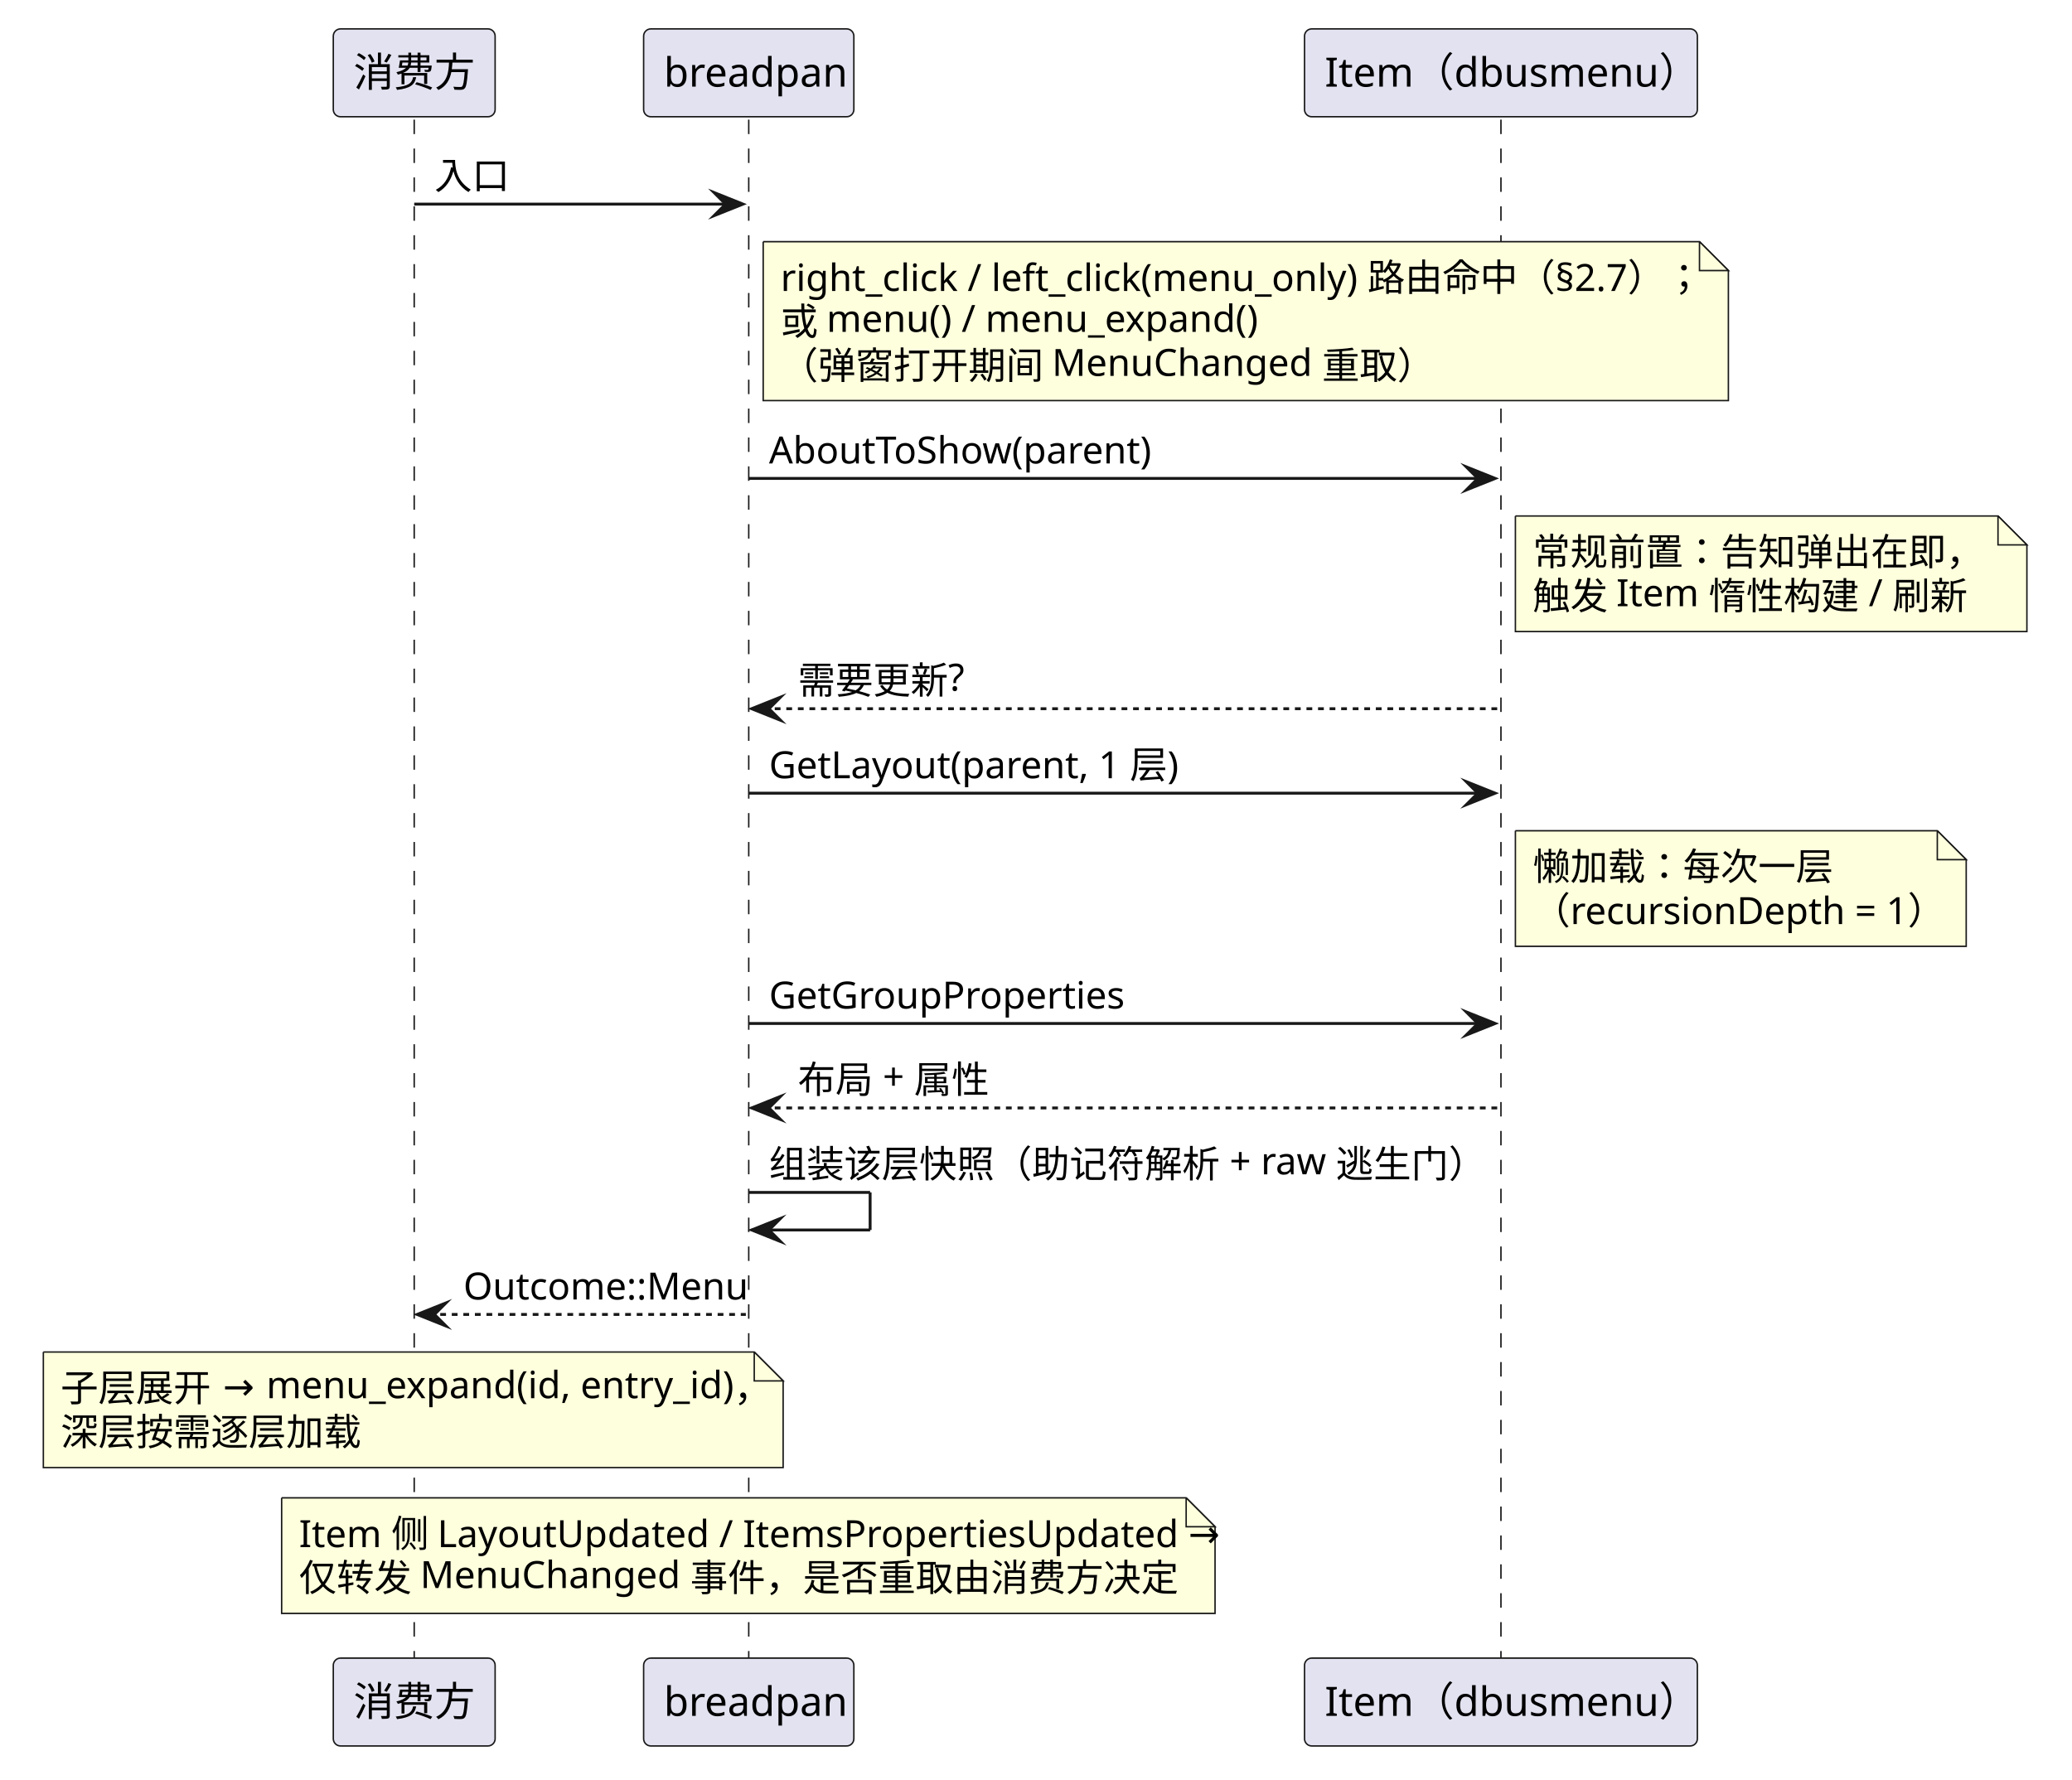
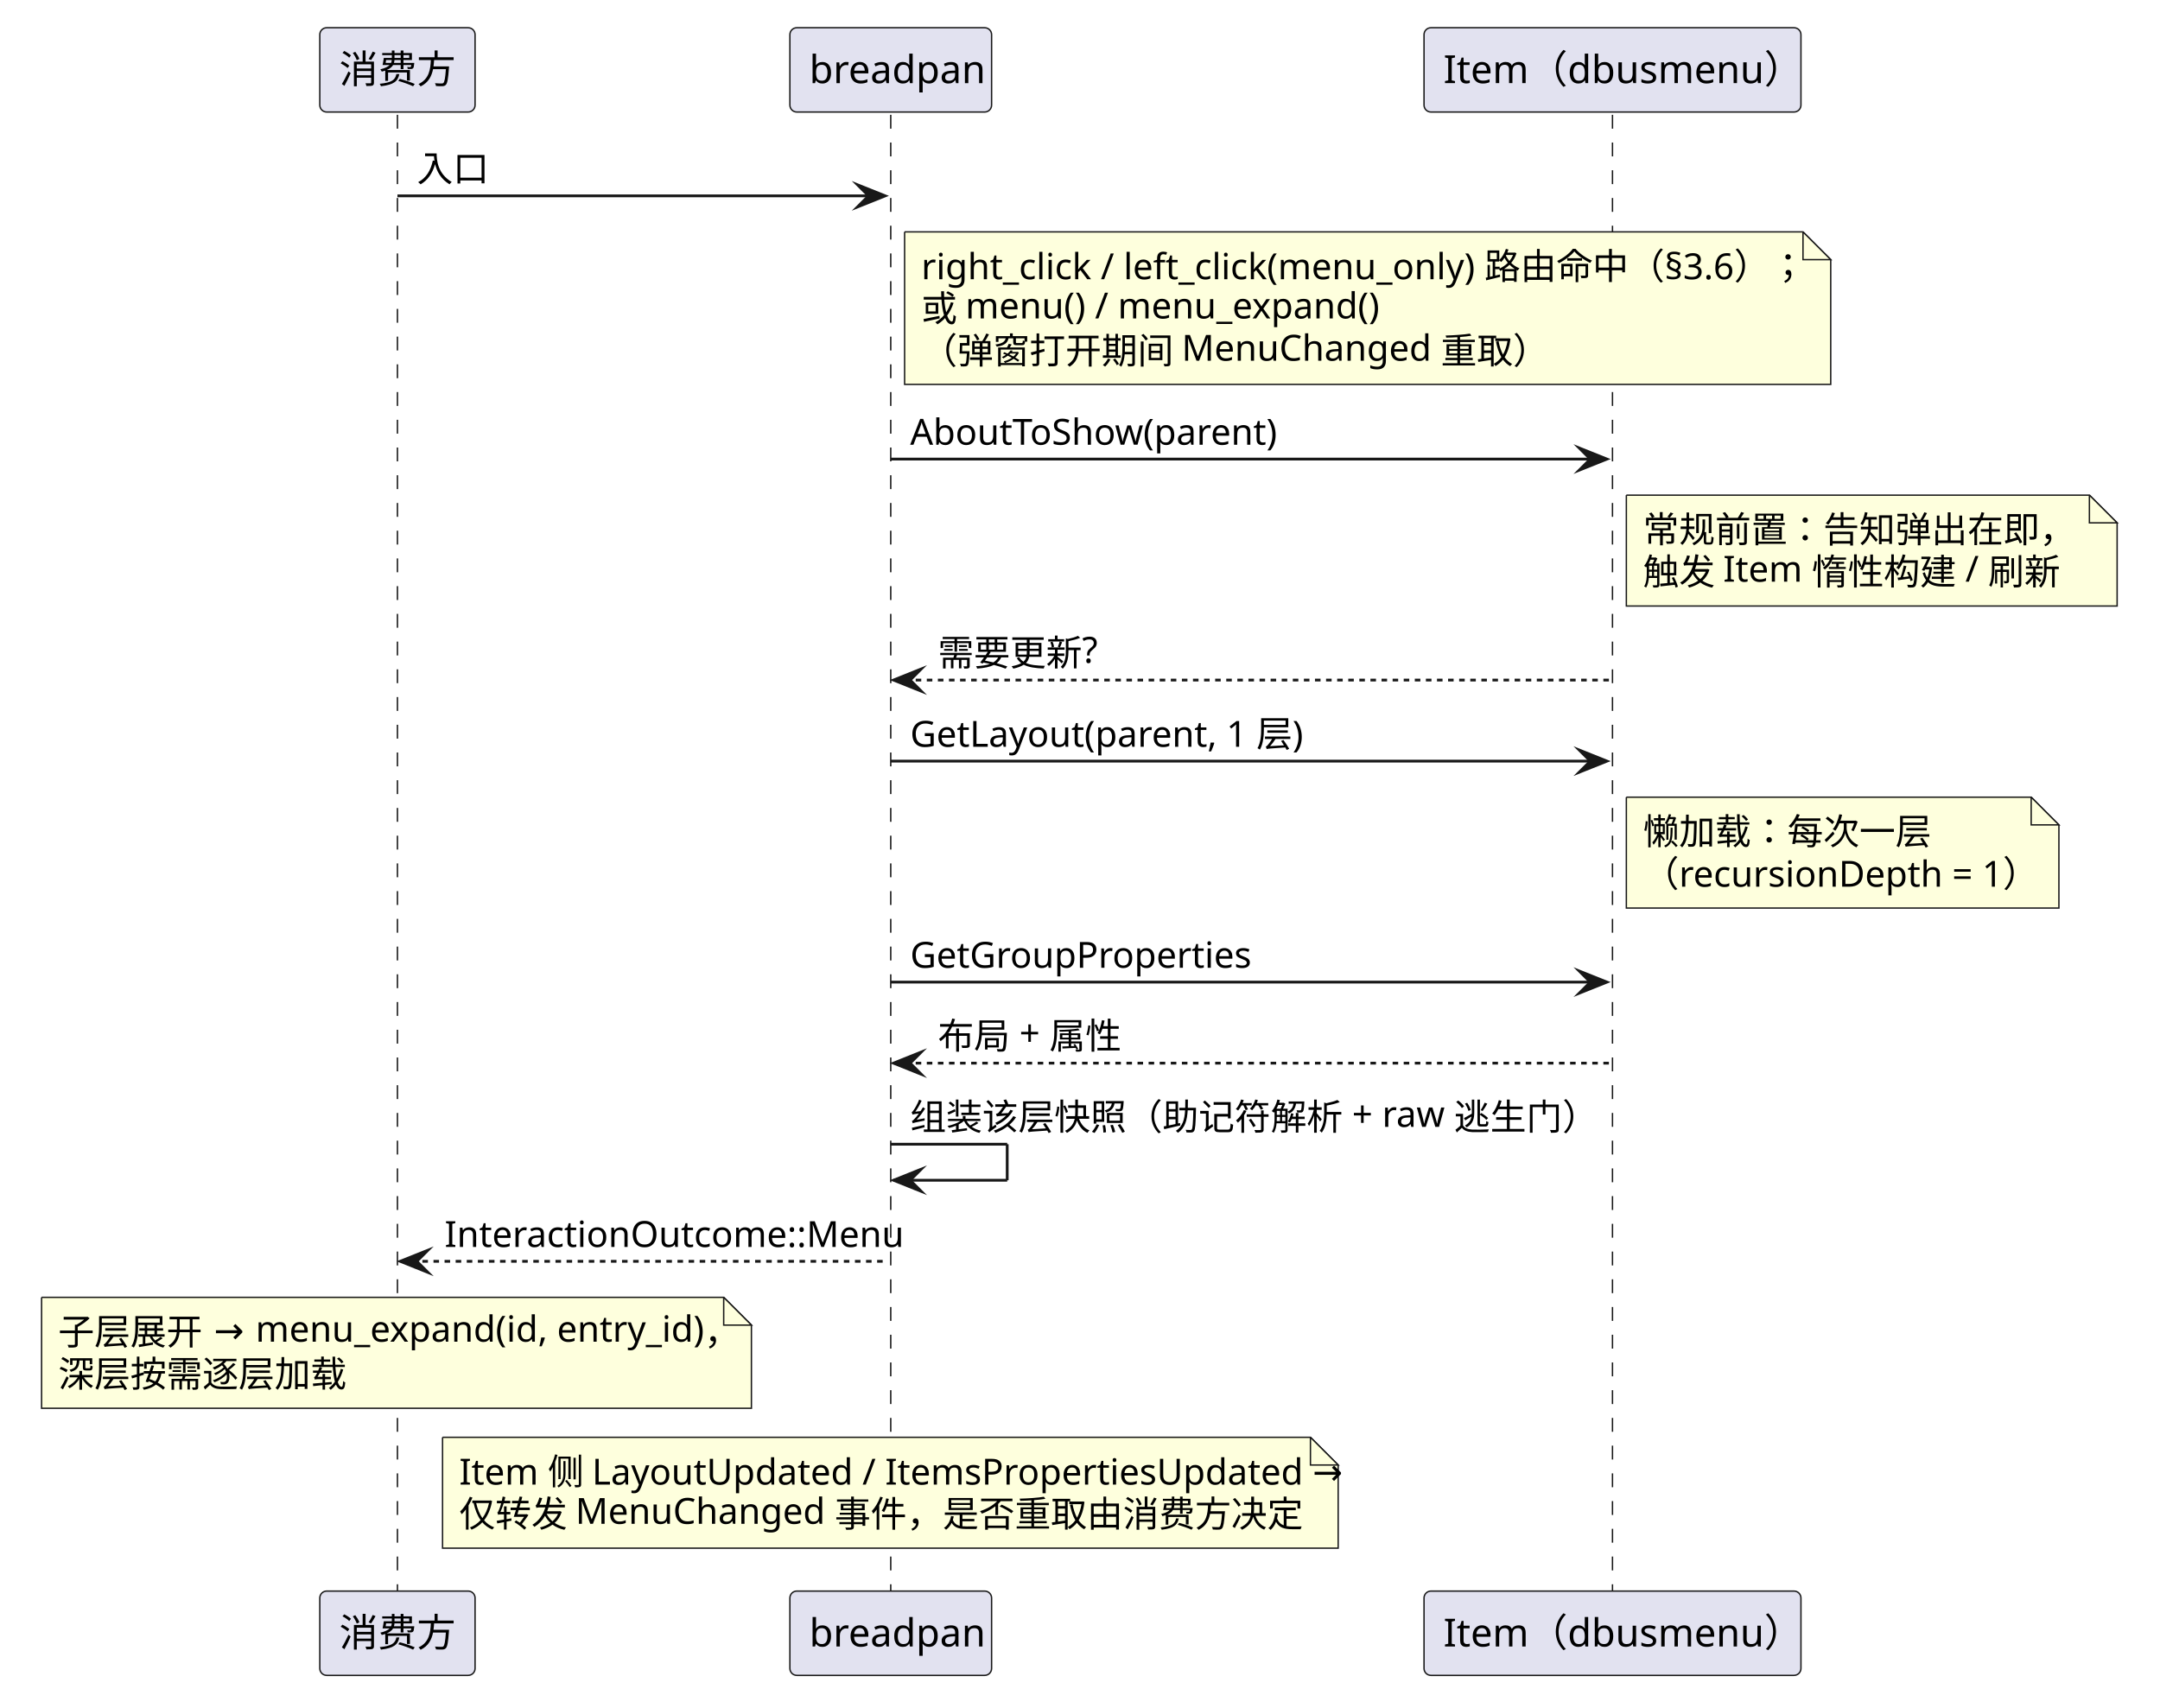
- <svg xmlns="http://www.w3.org/2000/svg" version="1.1" data-diagram-type="SEQUENCE" style="width:717px;height:616px;background:#FFFFFF;" width="717px" height="616px" viewBox="0 0 717 616" zoomAndPan="magnify" preserveAspectRatio="none" contentStyleType="text/css">
+ <svg xmlns="http://www.w3.org/2000/svg" version="1.1" data-diagram-type="SEQUENCE" style="width:779px;height:616px;background:#FFFFFF;" width="779px" height="616px" viewBox="0 0 779 616" zoomAndPan="magnify" preserveAspectRatio="none" contentStyleType="text/css">
  <defs />
  <g font-family="sans-serif" lengthAdjust="spacing">
    <g>
      <rect x="139.835" y="41.406" width="8" height="532.453" fill="#000" fill-opacity="0" />
      <line x1="143.335" y1="41.406" x2="143.335" y2="573.859" style="stroke:#181818;stroke-width:0.5;stroke-dasharray:5,5;" />
    </g>
    <g>
-       <rect x="255.596" y="41.406" width="8" height="532.453" fill="#000" fill-opacity="0" />
-       <line x1="259.096" y1="41.406" x2="259.096" y2="573.859" style="stroke:#181818;stroke-width:0.5;stroke-dasharray:5,5;" />
+       <rect x="317.746" y="41.406" width="8" height="532.453" fill="#000" fill-opacity="0" />
+       <line x1="321.246" y1="41.406" x2="321.246" y2="573.859" style="stroke:#181818;stroke-width:0.5;stroke-dasharray:5,5;" />
    </g>
    <g>
-       <rect x="515.892" y="41.406" width="8" height="532.453" fill="#000" fill-opacity="0" />
-       <line x1="519.392" y1="41.406" x2="519.392" y2="573.859" style="stroke:#181818;stroke-width:0.5;stroke-dasharray:5,5;" />
+       <rect x="578.042" y="41.406" width="8" height="532.453" fill="#000" fill-opacity="0" />
+       <line x1="581.542" y1="41.406" x2="581.542" y2="573.859" style="stroke:#181818;stroke-width:0.5;stroke-dasharray:5,5;" />
    </g>
    <rect x="115.335" y="10" width="56" height="30.406" fill="#E2E2F0" style="stroke:#181818;stroke-width:0.5;" rx="2.5" ry="2.5" />
    <text x="122.335" y="29.988" fill="#000" font-size="14" textLength="42">消费方</text>
-     <rect x="222.722" y="10" width="72.748" height="30.406" fill="#E2E2F0" style="stroke:#181818;stroke-width:0.5;" rx="2.5" ry="2.5" />
-     <text x="229.722" y="29.988" fill="#000" font-size="14" textLength="58.748">breadpan</text>
-     <rect x="451.422" y="10" width="135.939" height="30.406" fill="#E2E2F0" style="stroke:#181818;stroke-width:0.5;" rx="2.5" ry="2.5" />
-     <text x="458.422" y="29.988" fill="#000" font-size="14" textLength="121.939">Item（dbusmenu）</text>
+     <rect x="284.872" y="10" width="72.748" height="30.406" fill="#E2E2F0" style="stroke:#181818;stroke-width:0.5;" rx="2.5" ry="2.5" />
+     <text x="291.872" y="29.988" fill="#000" font-size="14" textLength="58.748">breadpan</text>
+     <rect x="513.572" y="10" width="135.939" height="30.406" fill="#E2E2F0" style="stroke:#181818;stroke-width:0.5;" rx="2.5" ry="2.5" />
+     <text x="520.572" y="29.988" fill="#000" font-size="14" textLength="121.939">Item（dbusmenu）</text>
    <rect x="115.335" y="573.859" width="56" height="30.406" fill="#E2E2F0" style="stroke:#181818;stroke-width:0.5;" rx="2.5" ry="2.5" />
    <text x="122.335" y="593.848" fill="#000" font-size="14" textLength="42">消费方</text>
-     <rect x="222.722" y="573.859" width="72.748" height="30.406" fill="#E2E2F0" style="stroke:#181818;stroke-width:0.5;" rx="2.5" ry="2.5" />
-     <text x="229.722" y="593.848" fill="#000" font-size="14" textLength="58.748">breadpan</text>
-     <rect x="451.422" y="573.859" width="135.939" height="30.406" fill="#E2E2F0" style="stroke:#181818;stroke-width:0.5;" rx="2.5" ry="2.5" />
-     <text x="458.422" y="593.848" fill="#000" font-size="14" textLength="121.939">Item（dbusmenu）</text>
-     <polygon points="247.096,66.641,257.096,70.641,247.096,74.641,251.096,70.641" fill="#181818" style="stroke:#181818;stroke-width:1;stroke-linejoin:miter;stroke-miterlimit:10;" />
-     <line x1="143.335" y1="70.641" x2="253.096" y2="70.641" style="stroke:#181818;stroke-width:1;" />
+     <rect x="284.872" y="573.859" width="72.748" height="30.406" fill="#E2E2F0" style="stroke:#181818;stroke-width:0.5;" rx="2.5" ry="2.5" />
+     <text x="291.872" y="593.848" fill="#000" font-size="14" textLength="58.748">breadpan</text>
+     <rect x="513.572" y="573.859" width="135.939" height="30.406" fill="#E2E2F0" style="stroke:#181818;stroke-width:0.5;" rx="2.5" ry="2.5" />
+     <text x="520.572" y="593.848" fill="#000" font-size="14" textLength="121.939">Item（dbusmenu）</text>
+     <polygon points="309.246,66.641,319.246,70.641,309.246,74.641,313.246,70.641" fill="#181818" style="stroke:#181818;stroke-width:1;stroke-linejoin:miter;stroke-miterlimit:10;" />
+     <line x1="143.335" y1="70.641" x2="315.246" y2="70.641" style="stroke:#181818;stroke-width:1;" />
    <text x="150.335" y="65.467" fill="#000" font-size="13" textLength="26">入口</text>
-     <path d="M264.096,83.641 L264.096,138.641 L598.096,138.641 L598.096,93.641 L588.096,83.641 L264.096,83.641" style="stroke:#181818;stroke-width:0.5;" fill="#FEFFDD" />
-     <path d="M588.096,83.641 L588.096,93.641 L598.096,93.641 L588.096,83.641" style="stroke:#181818;stroke-width:0.5;" fill="#FEFFDD" />
-     <text x="270.096" y="100.701" fill="#000" font-size="13" textLength="313.314">right_click / left_click(menu_only) 路由命中（§2.7）；</text>
-     <text x="270.096" y="115.936" fill="#000" font-size="13" textLength="159.358">或 menu() / menu_expand()</text>
-     <text x="270.096" y="131.17" fill="#000" font-size="13" textLength="220.435">（弹窗打开期间 MenuChanged 重取）</text>
-     <polygon points="507.392,161.578,517.392,165.578,507.392,169.578,511.392,165.578" fill="#181818" style="stroke:#181818;stroke-width:1;stroke-linejoin:miter;stroke-miterlimit:10;" />
-     <line x1="259.096" y1="165.578" x2="513.392" y2="165.578" style="stroke:#181818;stroke-width:1;" />
-     <text x="266.096" y="160.404" fill="#000" font-size="13" textLength="127.924">AboutToShow(parent)</text>
-     <path d="M524.392,178.578 L524.392,218.578 L701.392,218.578 L701.392,188.578 L691.392,178.578 L524.392,178.578" style="stroke:#181818;stroke-width:0.5;" fill="#FEFFDD" />
-     <path d="M691.392,178.578 L691.392,188.578 L701.392,188.578 L691.392,178.578" style="stroke:#181818;stroke-width:0.5;" fill="#FEFFDD" />
-     <text x="530.392" y="195.639" fill="#000" font-size="13" textLength="156">常规前置：告知弹出在即，</text>
-     <text x="530.392" y="210.873" fill="#000" font-size="13" textLength="148.345">触发 Item 惰性构建 / 刷新</text>
-     <polygon points="270.096,241.281,260.096,245.281,270.096,249.281,266.096,245.281" fill="#181818" style="stroke:#181818;stroke-width:1;stroke-linejoin:miter;stroke-miterlimit:10;" />
-     <line x1="264.096" y1="245.281" x2="518.392" y2="245.281" style="stroke:#181818;stroke-width:1;stroke-dasharray:2,2;" />
-     <text x="276.096" y="240.107" fill="#000" font-size="13" textLength="58.145">需要更新?</text>
-     <polygon points="507.392,270.516,517.392,274.516,507.392,278.516,511.392,274.516" fill="#181818" style="stroke:#181818;stroke-width:1;stroke-linejoin:miter;stroke-miterlimit:10;" />
-     <line x1="259.096" y1="274.516" x2="513.392" y2="274.516" style="stroke:#181818;stroke-width:1;" />
-     <text x="266.096" y="269.342" fill="#000" font-size="13" textLength="134.45">GetLayout(parent, 1 层)</text>
-     <path d="M524.392,287.516 L524.392,327.516 L680.392,327.516 L680.392,297.516 L670.392,287.516 L524.392,287.516" style="stroke:#181818;stroke-width:0.5;" fill="#FEFFDD" />
-     <path d="M670.392,287.516 L670.392,297.516 L680.392,297.516 L670.392,287.516" style="stroke:#181818;stroke-width:0.5;" fill="#FEFFDD" />
-     <text x="530.392" y="304.576" fill="#000" font-size="13" textLength="104">懒加载：每次一层</text>
-     <text x="530.392" y="319.811" fill="#000" font-size="13" textLength="135.167">（recursionDepth = 1）</text>
-     <polygon points="507.392,350.219,517.392,354.219,507.392,358.219,511.392,354.219" fill="#181818" style="stroke:#181818;stroke-width:1;stroke-linejoin:miter;stroke-miterlimit:10;" />
-     <line x1="259.096" y1="354.219" x2="513.392" y2="354.219" style="stroke:#181818;stroke-width:1;" />
-     <text x="266.096" y="349.045" fill="#000" font-size="13" textLength="114.778">GetGroupProperties</text>
-     <polygon points="270.096,379.453,260.096,383.453,270.096,387.453,266.096,383.453" fill="#181818" style="stroke:#181818;stroke-width:1;stroke-linejoin:miter;stroke-miterlimit:10;" />
-     <line x1="264.096" y1="383.453" x2="518.392" y2="383.453" style="stroke:#181818;stroke-width:1;stroke-dasharray:2,2;" />
-     <text x="276.096" y="378.279" fill="#000" font-size="13" textLength="65.825">布局 + 属性</text>
-     <line x1="259.096" y1="412.688" x2="301.096" y2="412.688" style="stroke:#181818;stroke-width:1;" />
-     <line x1="301.096" y1="412.688" x2="301.096" y2="425.688" style="stroke:#181818;stroke-width:1;" />
-     <line x1="260.096" y1="425.688" x2="301.096" y2="425.688" style="stroke:#181818;stroke-width:1;" />
-     <polygon points="270.096,421.688,260.096,425.688,270.096,429.688,266.096,425.688" fill="#181818" style="stroke:#181818;stroke-width:1;stroke-linejoin:miter;stroke-miterlimit:10;" />
-     <text x="266.096" y="407.514" fill="#000" font-size="13" textLength="246.296">组装该层快照（助记符解析 + raw 逃生门）</text>
+     <path d="M326.246,83.641 L326.246,138.641 L660.246,138.641 L660.246,93.641 L650.246,83.641 L326.246,83.641" style="stroke:#181818;stroke-width:0.5;" fill="#FEFFDD" />
+     <path d="M650.246,83.641 L650.246,93.641 L660.246,93.641 L650.246,83.641" style="stroke:#181818;stroke-width:0.5;" fill="#FEFFDD" />
+     <text x="332.246" y="100.701" fill="#000" font-size="13" textLength="313.314">right_click / left_click(menu_only) 路由命中（§3.6）；</text>
+     <text x="332.246" y="115.936" fill="#000" font-size="13" textLength="159.358">或 menu() / menu_expand()</text>
+     <text x="332.246" y="131.17" fill="#000" font-size="13" textLength="220.435">（弹窗打开期间 MenuChanged 重取）</text>
+     <polygon points="569.542,161.578,579.542,165.578,569.542,169.578,573.542,165.578" fill="#181818" style="stroke:#181818;stroke-width:1;stroke-linejoin:miter;stroke-miterlimit:10;" />
+     <line x1="321.246" y1="165.578" x2="575.542" y2="165.578" style="stroke:#181818;stroke-width:1;" />
+     <text x="328.246" y="160.404" fill="#000" font-size="13" textLength="127.924">AboutToShow(parent)</text>
+     <path d="M586.542,178.578 L586.542,218.578 L763.542,218.578 L763.542,188.578 L753.542,178.578 L586.542,178.578" style="stroke:#181818;stroke-width:0.5;" fill="#FEFFDD" />
+     <path d="M753.542,178.578 L753.542,188.578 L763.542,188.578 L753.542,178.578" style="stroke:#181818;stroke-width:0.5;" fill="#FEFFDD" />
+     <text x="592.542" y="195.639" fill="#000" font-size="13" textLength="156">常规前置：告知弹出在即，</text>
+     <text x="592.542" y="210.873" fill="#000" font-size="13" textLength="148.345">触发 Item 惰性构建 / 刷新</text>
+     <polygon points="332.246,241.281,322.246,245.281,332.246,249.281,328.246,245.281" fill="#181818" style="stroke:#181818;stroke-width:1;stroke-linejoin:miter;stroke-miterlimit:10;" />
+     <line x1="326.246" y1="245.281" x2="580.542" y2="245.281" style="stroke:#181818;stroke-width:1;stroke-dasharray:2,2;" />
+     <text x="338.246" y="240.107" fill="#000" font-size="13" textLength="58.145">需要更新?</text>
+     <polygon points="569.542,270.516,579.542,274.516,569.542,278.516,573.542,274.516" fill="#181818" style="stroke:#181818;stroke-width:1;stroke-linejoin:miter;stroke-miterlimit:10;" />
+     <line x1="321.246" y1="274.516" x2="575.542" y2="274.516" style="stroke:#181818;stroke-width:1;" />
+     <text x="328.246" y="269.342" fill="#000" font-size="13" textLength="134.45">GetLayout(parent, 1 层)</text>
+     <path d="M586.542,287.516 L586.542,327.516 L742.542,327.516 L742.542,297.516 L732.542,287.516 L586.542,287.516" style="stroke:#181818;stroke-width:0.5;" fill="#FEFFDD" />
+     <path d="M732.542,287.516 L732.542,297.516 L742.542,297.516 L732.542,287.516" style="stroke:#181818;stroke-width:0.5;" fill="#FEFFDD" />
+     <text x="592.542" y="304.576" fill="#000" font-size="13" textLength="104">懒加载：每次一层</text>
+     <text x="592.542" y="319.811" fill="#000" font-size="13" textLength="135.167">（recursionDepth = 1）</text>
+     <polygon points="569.542,350.219,579.542,354.219,569.542,358.219,573.542,354.219" fill="#181818" style="stroke:#181818;stroke-width:1;stroke-linejoin:miter;stroke-miterlimit:10;" />
+     <line x1="321.246" y1="354.219" x2="575.542" y2="354.219" style="stroke:#181818;stroke-width:1;" />
+     <text x="328.246" y="349.045" fill="#000" font-size="13" textLength="114.778">GetGroupProperties</text>
+     <polygon points="332.246,379.453,322.246,383.453,332.246,387.453,328.246,383.453" fill="#181818" style="stroke:#181818;stroke-width:1;stroke-linejoin:miter;stroke-miterlimit:10;" />
+     <line x1="326.246" y1="383.453" x2="580.542" y2="383.453" style="stroke:#181818;stroke-width:1;stroke-dasharray:2,2;" />
+     <text x="338.246" y="378.279" fill="#000" font-size="13" textLength="65.825">布局 + 属性</text>
+     <line x1="321.246" y1="412.688" x2="363.246" y2="412.688" style="stroke:#181818;stroke-width:1;" />
+     <line x1="363.246" y1="412.688" x2="363.246" y2="425.688" style="stroke:#181818;stroke-width:1;" />
+     <line x1="322.246" y1="425.688" x2="363.246" y2="425.688" style="stroke:#181818;stroke-width:1;" />
+     <polygon points="332.246,421.688,322.246,425.688,332.246,429.688,328.246,425.688" fill="#181818" style="stroke:#181818;stroke-width:1;stroke-linejoin:miter;stroke-miterlimit:10;" />
+     <text x="328.246" y="407.514" fill="#000" font-size="13" textLength="246.296">组装该层快照（助记符解析 + raw 逃生门）</text>
    <polygon points="154.335,450.922,144.335,454.922,154.335,458.922,150.335,454.922" fill="#181818" style="stroke:#181818;stroke-width:1;stroke-linejoin:miter;stroke-miterlimit:10;" />
-     <line x1="148.335" y1="454.922" x2="258.096" y2="454.922" style="stroke:#181818;stroke-width:1;stroke-dasharray:2,2;" />
-     <text x="160.335" y="449.748" fill="#000" font-size="13" textLength="91.762">Outcome::Menu</text>
+     <line x1="148.335" y1="454.922" x2="320.246" y2="454.922" style="stroke:#181818;stroke-width:1;stroke-dasharray:2,2;" />
+     <text x="160.335" y="449.748" fill="#000" font-size="13" textLength="153.912">InteractionOutcome::Menu</text>
    <path d="M15,467.922 L15,507.922 L271,507.922 L271,477.922 L261,467.922 L15,467.922" style="stroke:#181818;stroke-width:0.5;" fill="#FEFFDD" />
    <path d="M261,467.922 L261,477.922 L271,477.922 L261,467.922" style="stroke:#181818;stroke-width:0.5;" fill="#FEFFDD" />
    <text x="21" y="484.982" fill="#000" font-size="13" textLength="235.67">子层展开 → menu_expand(id, entry_id)，</text>
    <text x="21" y="500.217" fill="#000" font-size="13" textLength="104">深层按需逐层加载</text>
-     <path d="M97.459,518.391 L97.459,558.391 L420.459,558.391 L420.459,528.391 L410.459,518.391 L97.459,518.391" style="stroke:#181818;stroke-width:0.5;" fill="#FEFFDD" />
-     <path d="M410.459,518.391 L410.459,528.391 L420.459,528.391 L410.459,518.391" style="stroke:#181818;stroke-width:0.5;" fill="#FEFFDD" />
-     <text x="103.459" y="535.451" fill="#000" font-size="13" textLength="302.275">Item 侧 LayoutUpdated / ItemsPropertiesUpdated →</text>
-     <text x="103.459" y="550.686" fill="#000" font-size="13" textLength="298.435">仅转发 MenuChanged 事件，是否重取由消费方决定</text>
+     <path d="M159.609,518.391 L159.609,558.391 L482.609,558.391 L482.609,528.391 L472.609,518.391 L159.609,518.391" style="stroke:#181818;stroke-width:0.5;" fill="#FEFFDD" />
+     <path d="M472.609,518.391 L472.609,528.391 L482.609,528.391 L472.609,518.391" style="stroke:#181818;stroke-width:0.5;" fill="#FEFFDD" />
+     <text x="165.609" y="535.451" fill="#000" font-size="13" textLength="302.275">Item 侧 LayoutUpdated / ItemsPropertiesUpdated →</text>
+     <text x="165.609" y="550.686" fill="#000" font-size="13" textLength="298.435">仅转发 MenuChanged 事件，是否重取由消费方决定</text>
  </g>
</svg>
